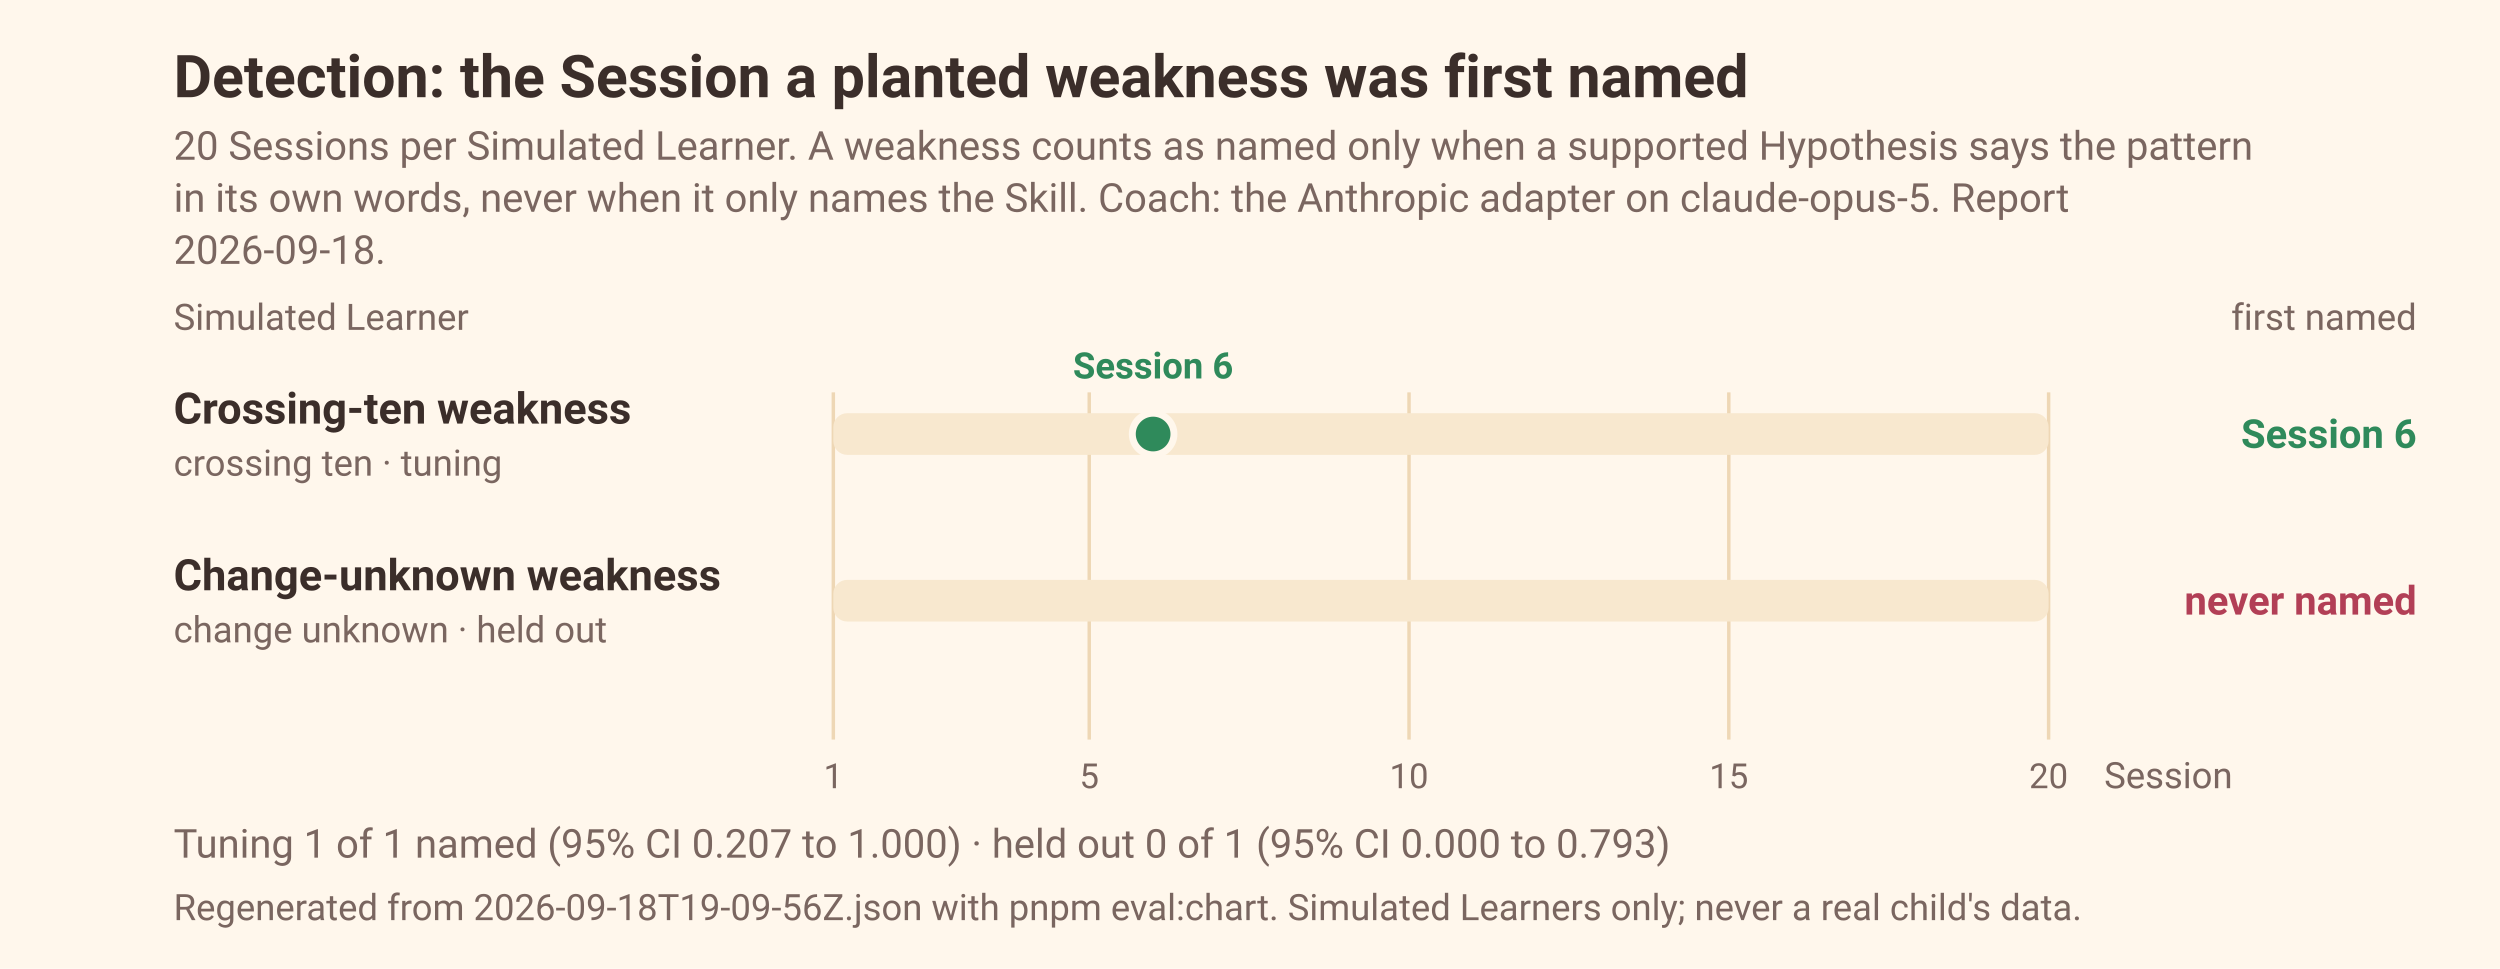
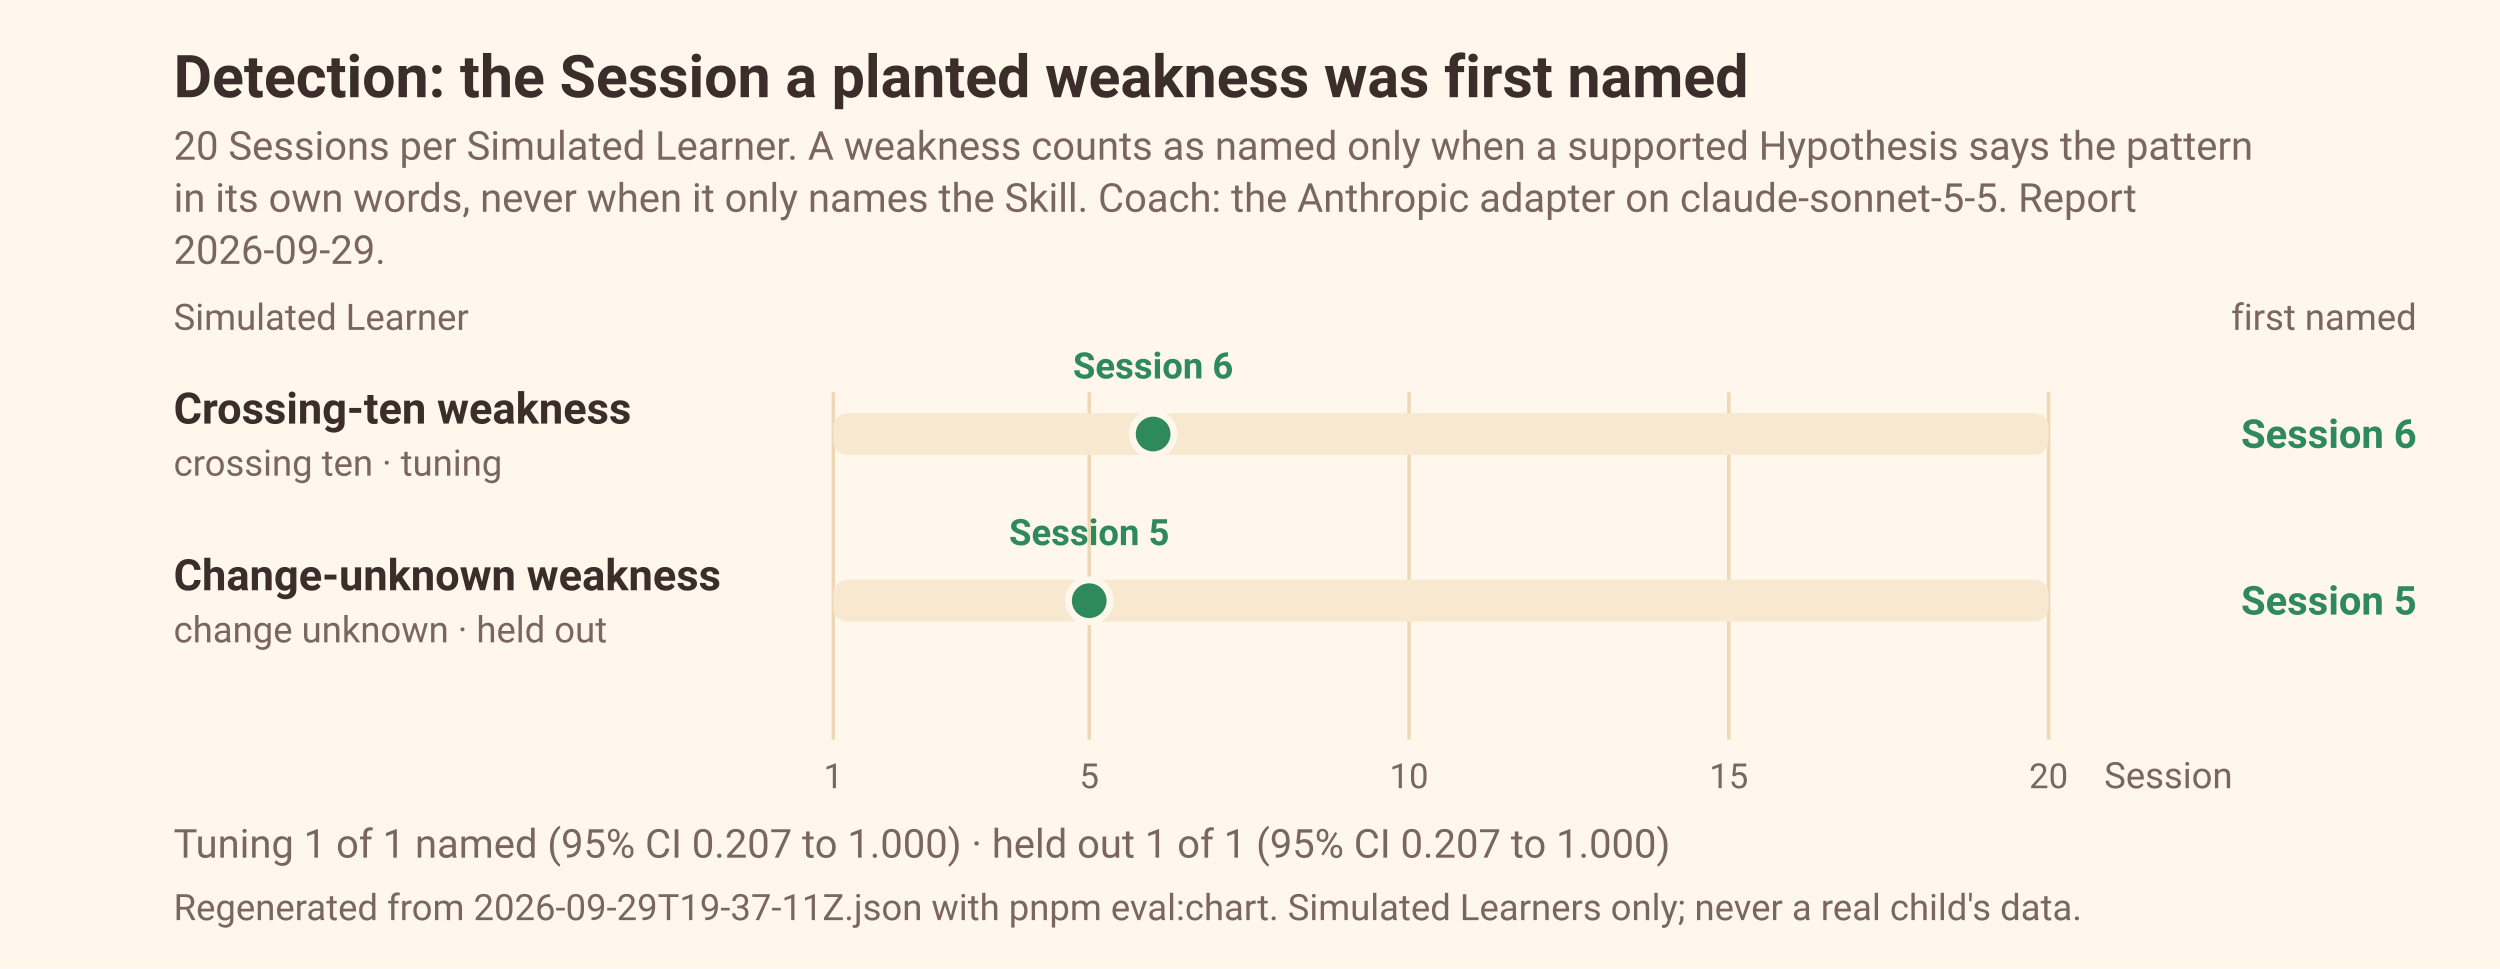
<svg xmlns="http://www.w3.org/2000/svg" width="720" height="279" viewBox="0 0 720 279" font-family="ui-sans-serif, system-ui, -apple-system, 'Segoe UI', Roboto, sans-serif" role="img" aria-label="The Session each planted weakness was first named, over 20 Sessions, for the 2 Simulated Learners with a weakness planted">
  <rect width="720" height="279" fill="#FFF7EC" />
  <text x="50" y="28" font-size="17" font-weight="600" fill="#3B2E2A">Detection: the Session a planted weakness was first named</text>
  <text x="50" y="46" font-size="11.5" fill="#7A6660">20 Sessions per Simulated Learner. A weakness counts as named only when a supported Hypothesis says the pattern</text>
-   <text x="50" y="61" font-size="11.5" fill="#7A6660">in its own words, never when it only names the Skill. Coach: the Anthropic adapter on claude-opus-5. Report</text>
-   <text x="50" y="76" font-size="11.5" fill="#7A6660">2026-09-18.</text>
+   <text x="50" y="61" font-size="11.5" fill="#7A6660">in its own words, never when it only names the Skill. Coach: the Anthropic adapter on claude-sonnet-5-5. Report</text>
+   <text x="50" y="76" font-size="11.5" fill="#7A6660">2026-09-29.</text>
  <g transform="translate(0 15)">
    <text x="50.0" y="80.0" font-size="10.5" fill="#7A6660">Simulated Learner</text>
    <text x="696.0" y="80.0" font-size="10.5" text-anchor="end" fill="#7A6660">first named</text>
    <line x1="240.0" x2="240.0" y1="98" y2="198" stroke="#EED7B5" stroke-width="1" />
    <line x1="313.7" x2="313.7" y1="98" y2="198" stroke="#EED7B5" stroke-width="1" />
    <line x1="405.8" x2="405.8" y1="98" y2="198" stroke="#EED7B5" stroke-width="1" />
    <line x1="497.9" x2="497.9" y1="98" y2="198" stroke="#EED7B5" stroke-width="1" />
    <line x1="590.0" x2="590.0" y1="98" y2="198" stroke="#EED7B5" stroke-width="1" />
    <text x="50.0" y="107.0" font-size="12.5" font-weight="600" fill="#3B2E2A">Crossing-ten weakness</text>
    <text x="50.0" y="122.0" font-size="10.5" fill="#7A6660">crossing ten · tuning</text>
    <rect x="240.0" y="104.0" width="350.0" height="12" rx="4" fill="#F8E8CF" />
    <circle cx="332.1" cy="110" r="6" fill="#2F8A5B" stroke="#FFF7EC" stroke-width="2" />
    <text x="332.1" y="94.0" font-size="10.5" font-weight="600" text-anchor="middle" fill="#2F8A5B">Session 6</text>
    <text x="696.0" y="114.0" font-size="11.5" font-weight="600" text-anchor="end" fill="#2F8A5B">Session 6</text>
    <text x="50.0" y="155.0" font-size="12.5" font-weight="600" fill="#3B2E2A">Change-unknown weakness</text>
    <text x="50.0" y="170.0" font-size="10.5" fill="#7A6660">change unknown · held out</text>
    <rect x="240.0" y="152.0" width="350.0" height="12" rx="4" fill="#F8E8CF" />
-     <text x="696.0" y="162.0" font-size="11.5" font-weight="600" text-anchor="end" fill="#B23F56">never named</text>
+     <circle cx="313.7" cy="158" r="6" fill="#2F8A5B" stroke="#FFF7EC" stroke-width="2" />
+     <text x="313.7" y="142.0" font-size="10.5" font-weight="600" text-anchor="middle" fill="#2F8A5B">Session 5</text>
+     <text x="696.0" y="162.0" font-size="11.5" font-weight="600" text-anchor="end" fill="#2F8A5B">Session 5</text>
    <text x="240.0" y="212.0" font-size="10" text-anchor="middle" fill="#7A6660">1</text>
    <text x="313.7" y="212.0" font-size="10" text-anchor="middle" fill="#7A6660">5</text>
    <text x="405.8" y="212.0" font-size="10" text-anchor="middle" fill="#7A6660">10</text>
    <text x="497.9" y="212.0" font-size="10" text-anchor="middle" fill="#7A6660">15</text>
    <text x="590.0" y="212.0" font-size="10" text-anchor="middle" fill="#7A6660">20</text>
    <text x="606.0" y="212.0" font-size="10.5" fill="#7A6660">Session</text>
-     <text x="50.0" y="232.0" font-size="11.5" fill="#7A6660">Tuning 1 of 1 named (95% CI 0.207 to 1.000) · held out 0 of 1 (95% CI 0.000 to 0.793)</text>
+     <text x="50.0" y="232.0" font-size="11.5" fill="#7A6660">Tuning 1 of 1 named (95% CI 0.207 to 1.000) · held out 1 of 1 (95% CI 0.207 to 1.000)</text>
  </g>
-   <text x="50" y="265" font-size="10.5" fill="#7A6660">Regenerated from 2026-09-18T19-09-56Z.json with pnpm eval:chart. Simulated Learners only; never a real child's data.</text>
+   <text x="50" y="265" font-size="10.5" fill="#7A6660">Regenerated from 2026-09-29T19-37-11Z.json with pnpm eval:chart. Simulated Learners only; never a real child's data.</text>
</svg>
